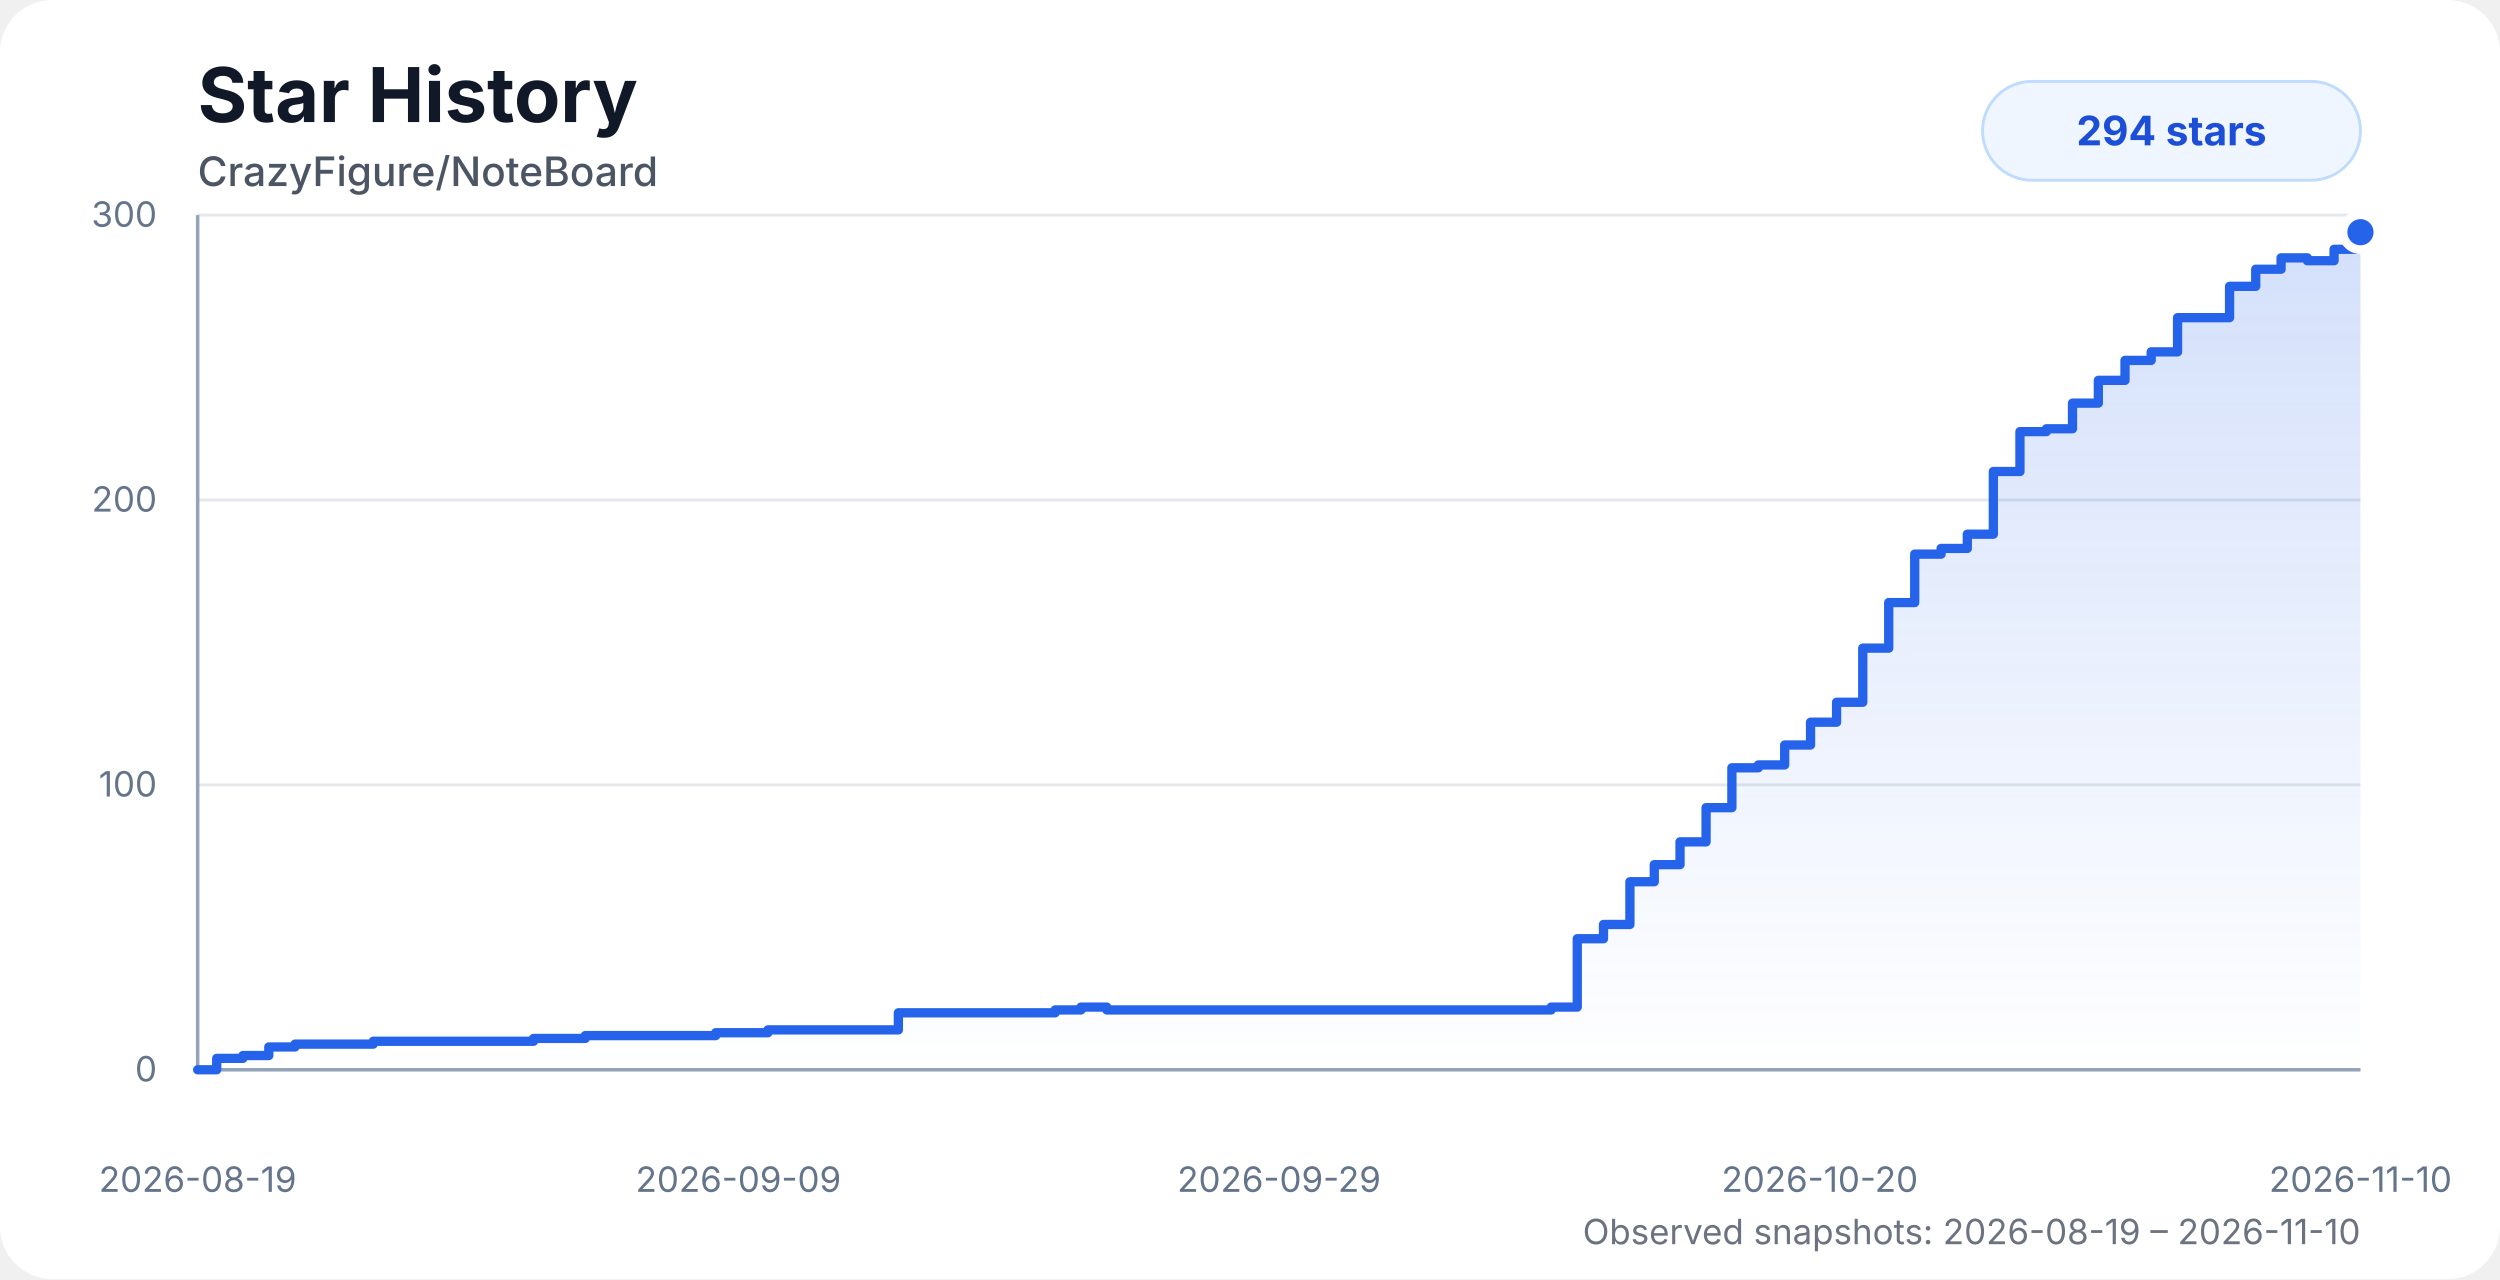
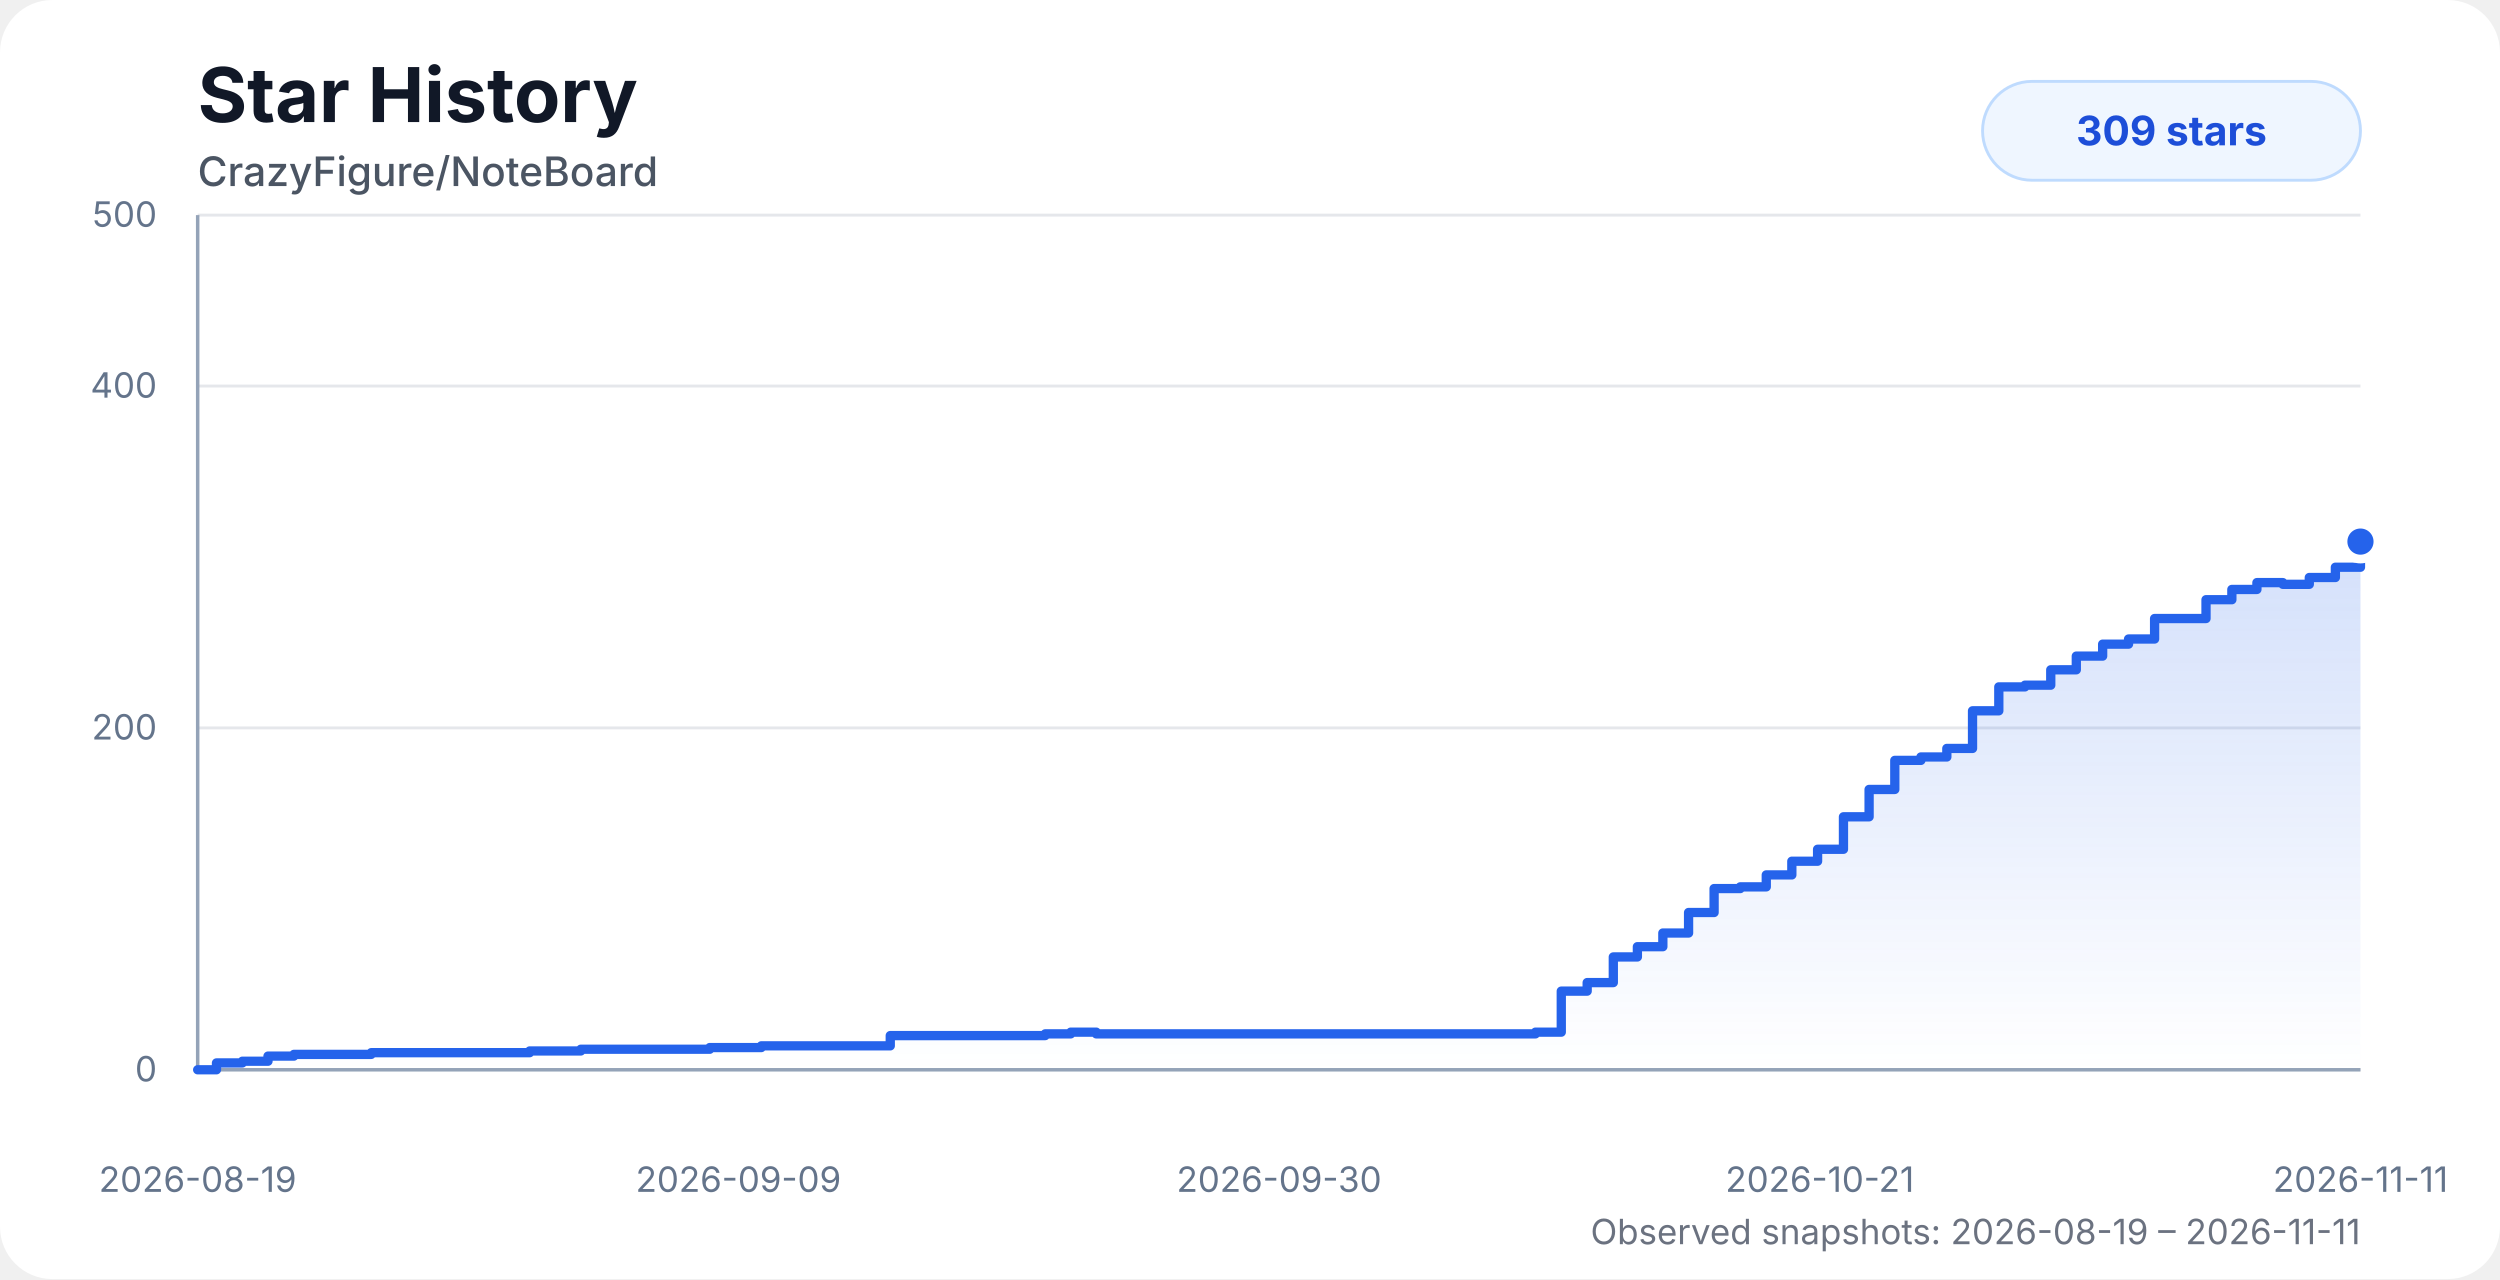
<svg xmlns="http://www.w3.org/2000/svg" width="860" height="440" viewBox="0 0 860 440" role="img" aria-labelledby="title desc">
  <style>
    .chart-bg { fill: #ffffff; }
    .title { fill: #111827; font: 700 26px system-ui, -apple-system, BlinkMacSystemFont, "Segoe UI", sans-serif; }
    .subtitle { fill: #4b5563; font: 500 14px system-ui, -apple-system, BlinkMacSystemFont, "Segoe UI", sans-serif; }
    .axis-label { fill: #64748b; font: 12px system-ui, -apple-system, BlinkMacSystemFont, "Segoe UI", sans-serif; }
    .grid { stroke: #e5e7eb; stroke-width: 1; }
    .axis { stroke: #94a3b8; stroke-width: 1.2; }
    .area { fill: url(#starGradient); opacity: 0.28; }
    .line { fill: none; stroke: #2563eb; stroke-width: 3.2; stroke-linecap: round; stroke-linejoin: round; }
    .dot { fill: #2563eb; stroke: #ffffff; stroke-width: 3; }
    .badge { fill: #eff6ff; stroke: #bfdbfe; }
    .badge-text { fill: #1d4ed8; font: 700 14px system-ui, -apple-system, BlinkMacSystemFont, "Segoe UI", sans-serif; }
    .status { fill: #6b7280; font: 12px system-ui, -apple-system, BlinkMacSystemFont, "Segoe UI", sans-serif; }
    @media (prefers-color-scheme: dark) {
      .chart-bg { fill: #0d1117; }
      .title { fill: #f8fafc; }
      .subtitle { fill: #cbd5e1; }
      .axis-label { fill: #94a3b8; }
      .grid { stroke: #1f2937; }
      .axis { stroke: #475569; }
      .dot { stroke: #0d1117; }
      .badge { fill: #172554; stroke: #1d4ed8; }
      .badge-text { fill: #bfdbfe; }
      .status { fill: #94a3b8; }
    }
  </style>
  <defs>
    <linearGradient id="starGradient" x1="0" x2="0" y1="0" y2="1">
      <stop offset="0%" stop-color="#2563eb" stop-opacity="0.72" />
      <stop offset="100%" stop-color="#2563eb" stop-opacity="0" />
    </linearGradient>
  </defs>
  <rect class="chart-bg" width="860" height="440" rx="18" />
  <text class="title" x="68" y="42">Star History</text>
  <text class="subtitle" x="68" y="64">CrazyFigure/NoteBoard</text>
  <g>
    <line class="grid" x1="68" y1="368" x2="812" y2="368" />
-     <line class="grid" x1="68" y1="270" x2="812" y2="270" />
-     <line class="grid" x1="68" y1="172" x2="812" y2="172" />
+     <line class="grid" x1="68" y1="250.4" x2="812" y2="250.4" />
+     <line class="grid" x1="68" y1="132.8" x2="812" y2="132.8" />
    <line class="grid" x1="68" y1="74" x2="812" y2="74" />
    <line class="axis" x1="68" y1="74" x2="68" y2="368" />
    <line class="axis" x1="68" y1="368" x2="812" y2="368" />
    <text class="axis-label" x="54" y="372" text-anchor="end">0</text>
-     <text class="axis-label" x="54" y="274" text-anchor="end">100</text>
-     <text class="axis-label" x="54" y="176" text-anchor="end">200</text>
-     <text class="axis-label" x="54" y="78" text-anchor="end">300</text>
+     <text class="axis-label" x="54" y="254.4" text-anchor="end">200</text>
+     <text class="axis-label" x="54" y="136.8" text-anchor="end">400</text>
+     <text class="axis-label" x="54" y="78" text-anchor="end">500</text>
    <text class="axis-label" x="68" y="410" text-anchor="middle">2026-08-19</text>
    <text class="axis-label" x="254" y="410" text-anchor="middle">2026-09-09</text>
-     <text class="axis-label" x="440" y="410" text-anchor="middle">2026-09-29</text>
-     <text class="axis-label" x="626" y="410" text-anchor="middle">2026-10-20</text>
-     <text class="axis-label" x="812" y="410" text-anchor="middle">2026-11-10</text>
+     <text class="axis-label" x="440" y="410" text-anchor="middle">2026-09-30</text>
+     <text class="axis-label" x="626" y="410" text-anchor="middle">2026-10-21</text>
+     <text class="axis-label" x="812" y="410" text-anchor="middle">2026-11-11</text>
  </g>
-   <path class="area" d="M 68 368 H 68 V 368 H 74.55 V 364.08 H 83.56 V 363.1 H 92.47 V 360.16 H 101.49 V 359.18 H 110.46 V 359.18 H 119.39 V 359.18 H 128.4 V 358.2 H 140.56 V 358.2 H 150.18 V 358.2 H 157.26 V 358.2 H 165.81 V 358.2 H 174.88 V 358.2 H 183.55 V 357.22 H 192.39 V 357.22 H 201.34 V 356.24 H 210.35 V 356.24 H 219.26 V 356.24 H 228.3 V 356.24 H 237.31 V 356.24 H 246.21 V 355.26 H 255.21 V 355.26 H 264.17 V 354.28 H 273.15 V 354.28 H 282.04 V 354.28 H 291.15 V 354.28 H 300.17 V 354.28 H 309.04 V 348.4 H 318 V 348.4 H 326.98 V 348.4 H 335.88 V 348.4 H 344.84 V 348.4 H 353.96 V 348.4 H 362.97 V 347.42 H 371.86 V 346.44 H 380.73 V 347.42 H 389.75 V 347.42 H 398.7 V 347.42 H 407.66 V 347.42 H 416.8 V 347.42 H 425.92 V 347.42 H 434.87 V 347.42 H 443.77 V 347.42 H 452.89 V 347.42 H 461.79 V 347.42 H 470.59 V 347.42 H 479.7 V 347.42 H 488.73 V 347.42 H 497.86 V 347.42 H 506.71 V 347.42 H 515.76 V 347.42 H 524.71 V 347.42 H 533.6 V 346.44 H 542.58 V 322.92 H 551.6 V 318.02 H 560.69 V 303.32 H 569.07 V 297.44 H 577.93 V 289.6 H 586.89 V 277.84 H 595.77 V 264.12 H 604.87 V 263.14 H 613.93 V 256.28 H 622.83 V 248.44 H 631.78 V 241.58 H 640.79 V 222.96 H 649.72 V 207.28 H 658.66 V 190.62 H 667.74 V 188.66 H 676.76 V 183.76 H 685.71 V 162.2 H 694.86 V 148.48 H 703.96 V 147.5 H 712.94 V 138.68 H 721.83 V 130.84 H 731 V 123.98 H 740.01 V 121.04 H 749.08 V 109.28 H 757.87 V 109.28 H 766.97 V 98.5 H 775.97 V 92.62 H 784.69 V 88.7 H 793.72 V 89.68 H 802.92 V 85.76 H 812 V 79.88 L 812 368 L 68 368 Z" />
-   <path class="line" d="M 68 368 H 68 V 368 H 74.55 V 364.08 H 83.56 V 363.1 H 92.47 V 360.16 H 101.49 V 359.18 H 110.46 V 359.18 H 119.39 V 359.18 H 128.4 V 358.2 H 140.56 V 358.2 H 150.18 V 358.2 H 157.26 V 358.2 H 165.81 V 358.2 H 174.88 V 358.2 H 183.55 V 357.22 H 192.39 V 357.22 H 201.34 V 356.24 H 210.35 V 356.24 H 219.26 V 356.24 H 228.3 V 356.24 H 237.31 V 356.24 H 246.21 V 355.26 H 255.21 V 355.26 H 264.17 V 354.28 H 273.15 V 354.28 H 282.04 V 354.28 H 291.15 V 354.28 H 300.17 V 354.28 H 309.04 V 348.4 H 318 V 348.4 H 326.98 V 348.4 H 335.88 V 348.4 H 344.84 V 348.4 H 353.96 V 348.4 H 362.97 V 347.42 H 371.86 V 346.44 H 380.73 V 347.42 H 389.75 V 347.42 H 398.7 V 347.42 H 407.66 V 347.42 H 416.8 V 347.42 H 425.92 V 347.42 H 434.87 V 347.42 H 443.77 V 347.42 H 452.89 V 347.42 H 461.79 V 347.42 H 470.59 V 347.42 H 479.7 V 347.42 H 488.73 V 347.42 H 497.86 V 347.42 H 506.71 V 347.42 H 515.76 V 347.42 H 524.71 V 347.42 H 533.6 V 346.44 H 542.58 V 322.92 H 551.6 V 318.02 H 560.69 V 303.32 H 569.07 V 297.44 H 577.93 V 289.6 H 586.89 V 277.84 H 595.77 V 264.12 H 604.87 V 263.14 H 613.93 V 256.28 H 622.83 V 248.44 H 631.78 V 241.58 H 640.79 V 222.96 H 649.72 V 207.28 H 658.66 V 190.62 H 667.74 V 188.66 H 676.76 V 183.76 H 685.71 V 162.2 H 694.86 V 148.48 H 703.96 V 147.5 H 712.94 V 138.68 H 721.83 V 130.84 H 731 V 123.98 H 740.01 V 121.04 H 749.08 V 109.28 H 757.87 V 109.28 H 766.97 V 98.5 H 775.97 V 92.62 H 784.69 V 88.7 H 793.72 V 89.68 H 802.92 V 85.76 H 812 V 79.88" />
-   <circle class="dot" cx="812" cy="79.88" r="6" />
+   <path class="area" d="M 68 368 H 68 V 368 H 74.47 V 365.65 H 83.38 V 365.06 H 92.19 V 363.3 H 101.1 V 362.71 H 109.97 V 362.71 H 118.79 V 362.71 H 127.7 V 362.12 H 139.72 V 362.12 H 149.23 V 362.12 H 156.22 V 362.12 H 164.68 V 362.12 H 173.64 V 362.12 H 182.21 V 361.53 H 190.94 V 361.53 H 199.8 V 360.94 H 208.7 V 360.94 H 217.5 V 360.94 H 226.44 V 360.94 H 235.35 V 360.94 H 244.15 V 360.36 H 253.03 V 360.36 H 261.89 V 359.77 H 270.77 V 359.77 H 279.56 V 359.77 H 288.56 V 359.77 H 297.48 V 359.77 H 306.25 V 356.24 H 315.1 V 356.24 H 323.97 V 356.24 H 332.77 V 356.24 H 341.63 V 356.24 H 350.65 V 356.24 H 359.55 V 355.65 H 368.34 V 355.06 H 377.11 V 355.65 H 386.02 V 355.65 H 394.86 V 355.65 H 403.73 V 355.65 H 412.76 V 355.65 H 421.77 V 355.65 H 430.62 V 355.65 H 439.42 V 355.65 H 448.43 V 355.65 H 457.22 V 355.65 H 465.92 V 355.65 H 474.93 V 355.65 H 483.86 V 355.65 H 492.88 V 355.65 H 501.62 V 355.65 H 510.57 V 355.65 H 519.41 V 355.65 H 528.2 V 355.06 H 537.08 V 340.95 H 545.99 V 338.01 H 554.98 V 329.19 H 563.26 V 325.66 H 572.02 V 320.96 H 580.87 V 313.9 H 589.65 V 305.67 H 598.65 V 305.08 H 607.6 V 300.97 H 616.39 V 296.26 H 625.25 V 292.15 H 634.15 V 280.98 H 642.97 V 271.57 H 651.81 V 261.57 H 660.79 V 260.4 H 669.71 V 257.46 H 678.55 V 244.52 H 687.59 V 236.29 H 696.58 V 235.7 H 705.46 V 230.41 H 714.25 V 225.7 H 723.31 V 221.59 H 732.22 V 219.82 H 741.18 V 212.77 H 749.88 V 212.77 H 758.87 V 206.3 H 767.76 V 202.77 H 776.38 V 200.42 H 785.3 V 201.01 H 794.4 V 198.66 H 803.37 V 195.13 H 812 V 186.31 L 812 368 L 68 368 Z" />
+   <path class="line" d="M 68 368 H 68 V 368 H 74.47 V 365.65 H 83.38 V 365.06 H 92.19 V 363.3 H 101.1 V 362.71 H 109.97 V 362.71 H 118.79 V 362.71 H 127.7 V 362.12 H 139.72 V 362.12 H 149.23 V 362.12 H 156.22 V 362.12 H 164.68 V 362.12 H 173.64 V 362.12 H 182.21 V 361.53 H 190.94 V 361.53 H 199.8 V 360.94 H 208.7 V 360.94 H 217.5 V 360.94 H 226.44 V 360.94 H 235.35 V 360.94 H 244.15 V 360.36 H 253.03 V 360.36 H 261.89 V 359.77 H 270.77 V 359.77 H 279.56 V 359.77 H 288.56 V 359.77 H 297.48 V 359.77 H 306.25 V 356.24 H 315.1 V 356.24 H 323.97 V 356.24 H 332.77 V 356.24 H 341.63 V 356.24 H 350.65 V 356.24 H 359.55 V 355.65 H 368.34 V 355.06 H 377.11 V 355.65 H 386.02 V 355.65 H 394.86 V 355.65 H 403.73 V 355.65 H 412.76 V 355.65 H 421.77 V 355.65 H 430.62 V 355.65 H 439.42 V 355.65 H 448.43 V 355.65 H 457.22 V 355.65 H 465.92 V 355.65 H 474.93 V 355.65 H 483.86 V 355.65 H 492.88 V 355.65 H 501.62 V 355.65 H 510.57 V 355.65 H 519.41 V 355.65 H 528.2 V 355.06 H 537.08 V 340.95 H 545.99 V 338.01 H 554.98 V 329.19 H 563.26 V 325.66 H 572.02 V 320.96 H 580.87 V 313.9 H 589.65 V 305.67 H 598.65 V 305.08 H 607.6 V 300.97 H 616.39 V 296.26 H 625.25 V 292.15 H 634.15 V 280.98 H 642.97 V 271.57 H 651.81 V 261.57 H 660.79 V 260.4 H 669.71 V 257.46 H 678.55 V 244.52 H 687.59 V 236.29 H 696.58 V 235.7 H 705.46 V 230.41 H 714.25 V 225.7 H 723.31 V 221.59 H 732.22 V 219.82 H 741.18 V 212.77 H 749.88 V 212.77 H 758.87 V 206.3 H 767.76 V 202.77 H 776.38 V 200.42 H 785.3 V 201.01 H 794.4 V 198.66 H 803.37 V 195.13 H 812 V 186.31" />
+   <circle class="dot" cx="812" cy="186.31" r="6" />
  <rect class="badge" x="682" y="28" width="130" height="34" rx="17" />
-   <text class="badge-text" x="747" y="50" text-anchor="middle">294 stars</text>
-   <text class="status" x="812" y="428" text-anchor="end">Observed snapshots: 2026-08-19 – 2026-11-10</text>
+   <text class="badge-text" x="747" y="50" text-anchor="middle">309 stars</text>
+   <text class="status" x="812" y="428" text-anchor="end">Observed snapshots: 2026-08-19 – 2026-11-11</text>
</svg>
